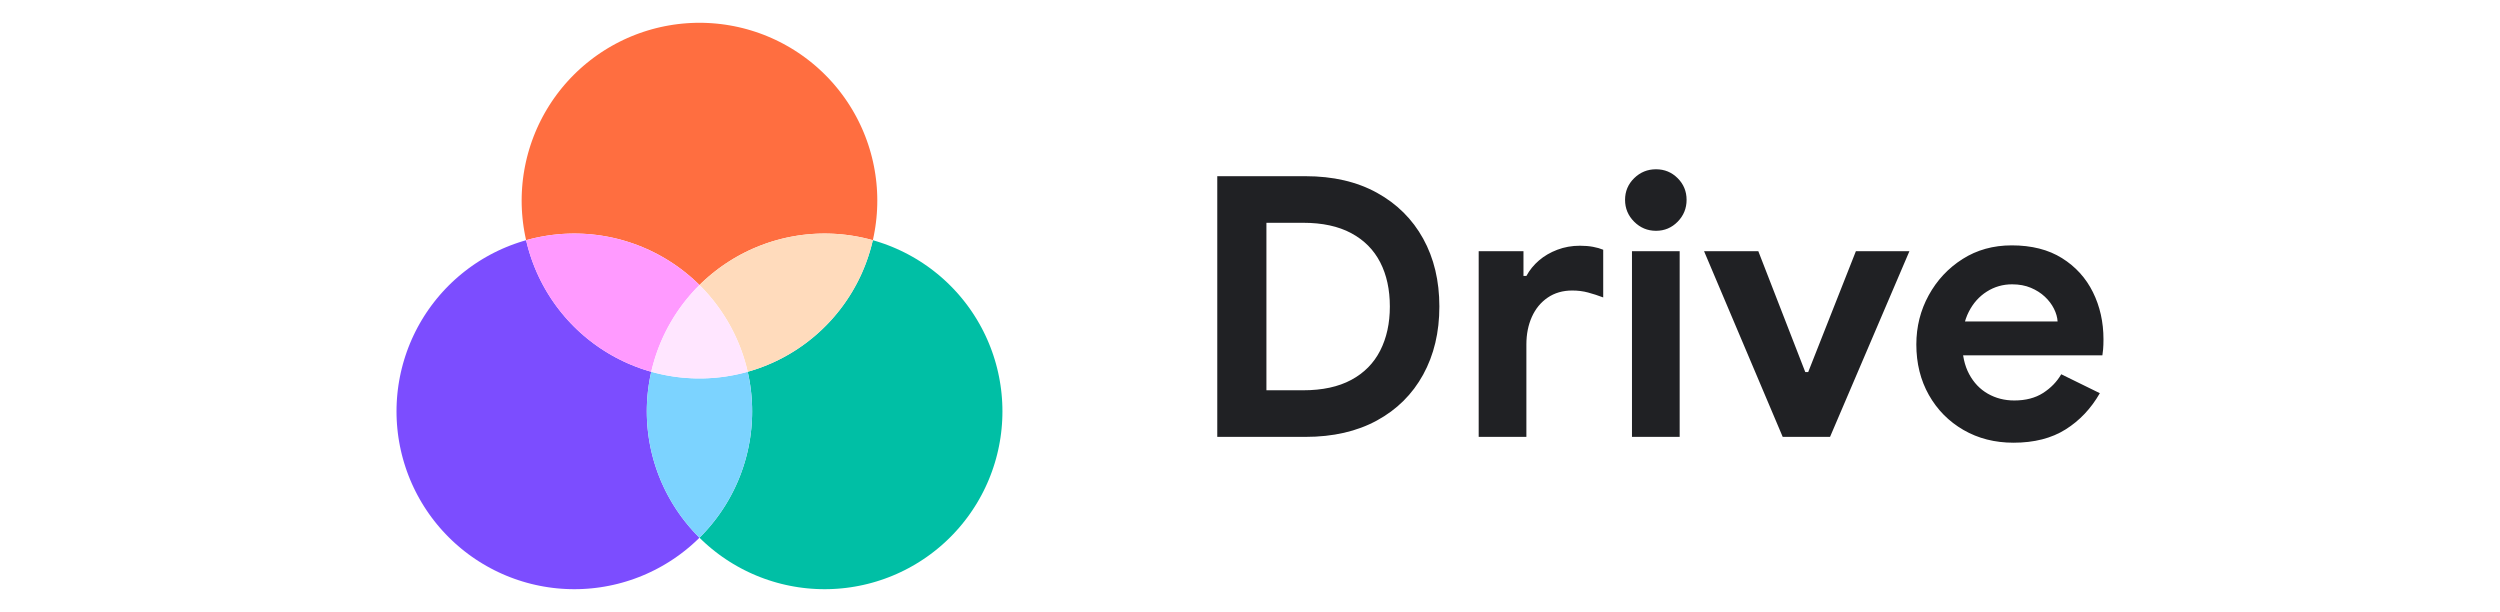
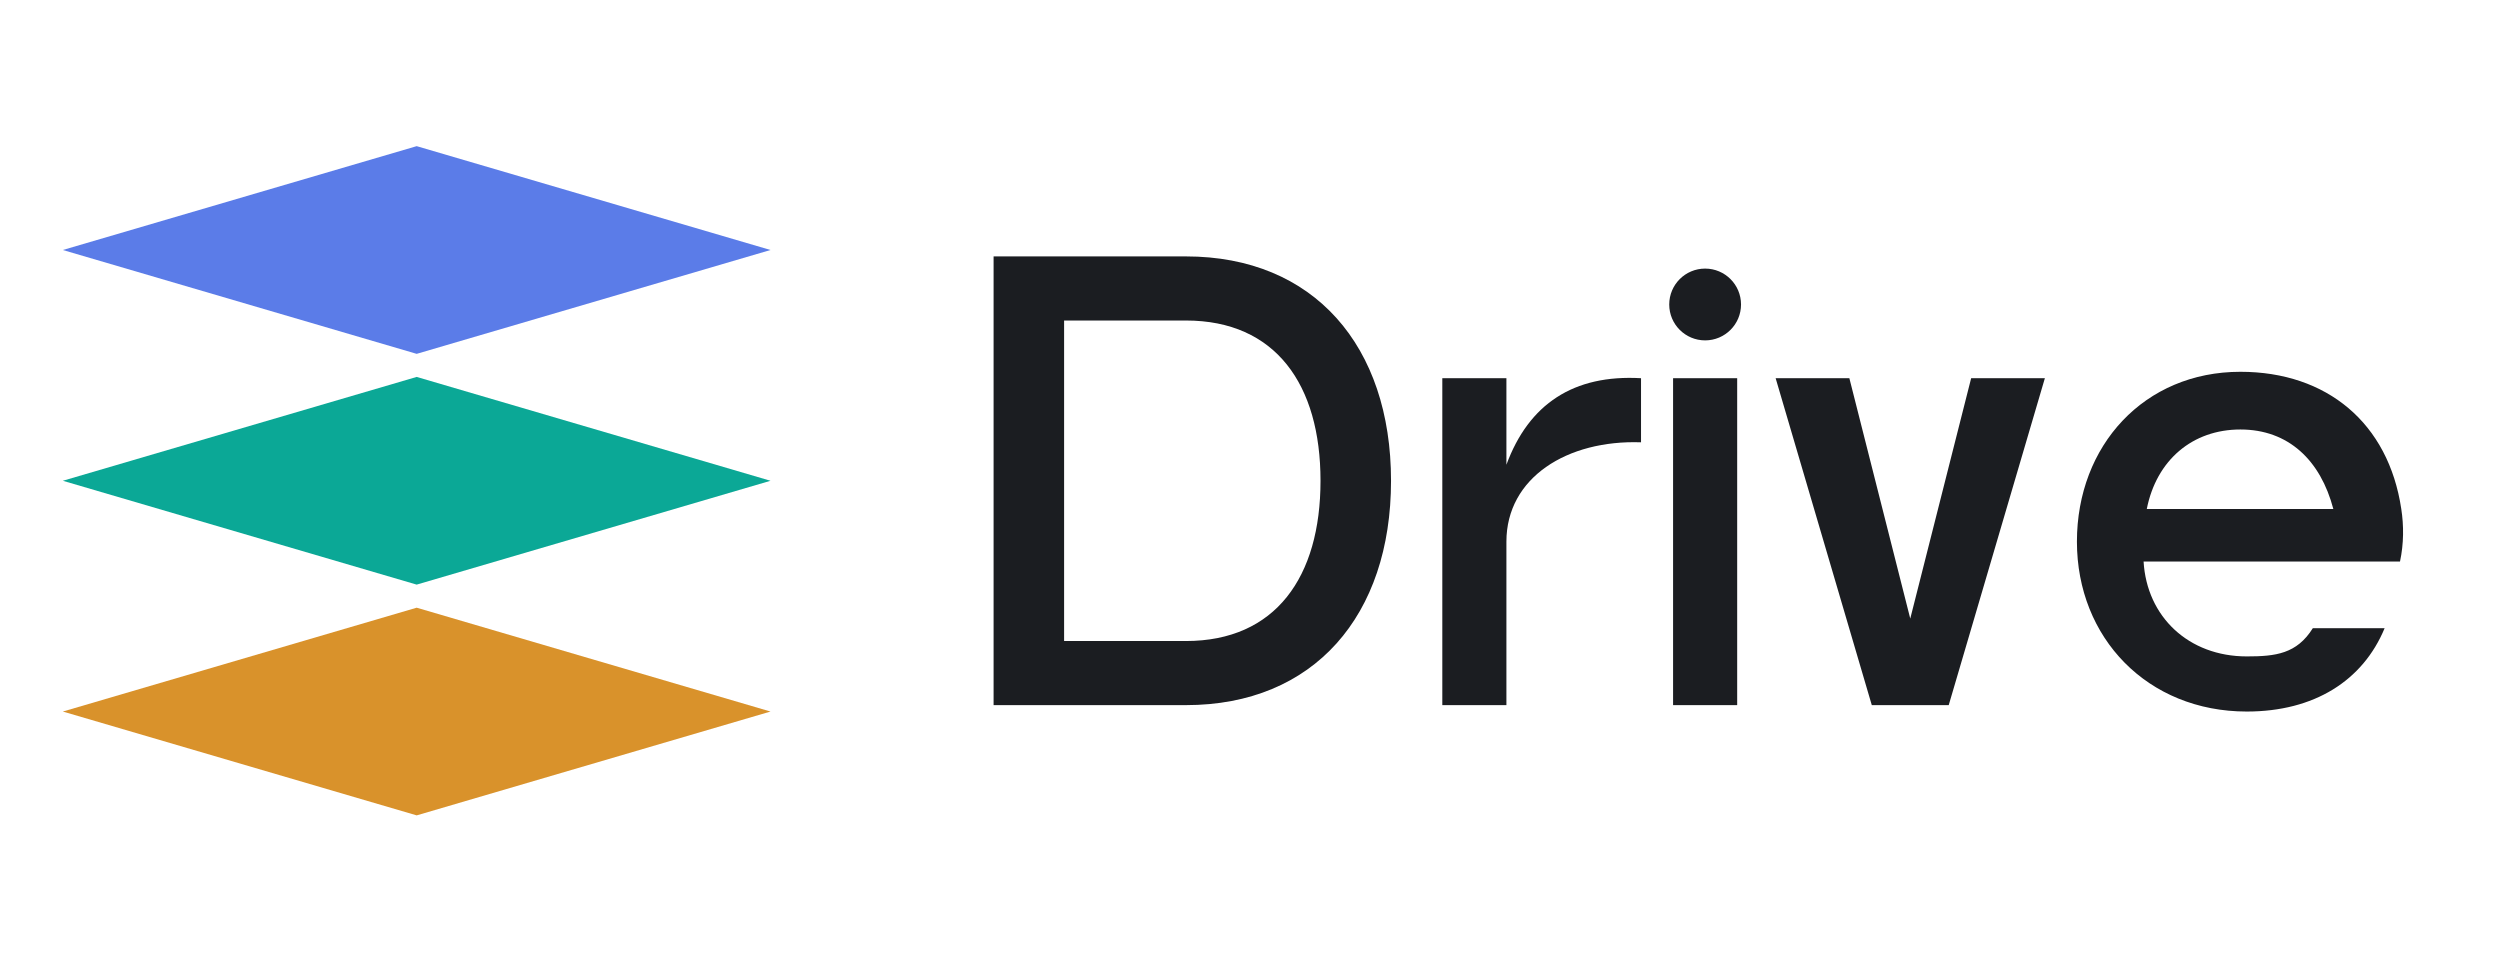
- <svg xmlns="http://www.w3.org/2000/svg" width="1536" height="376" viewBox="0 0 1536 376" fill="none" role="img" aria-label="Drive">
-   <g transform="translate(227.43 -10.28) scale(4.0465)">
-     <path fill="#FF6E40" d="M76.967 31.675 L76.927 31.014 L76.870 30.354 L76.797 29.695 L76.708 29.038 L76.602 28.384 L76.481 27.733 L76.344 27.084 L76.191 26.440 L76.022 25.799 L75.837 25.162 L75.637 24.531 L75.422 23.904 L75.191 23.283 L74.945 22.668 L74.684 22.058 L74.408 21.456 L74.117 20.860 L73.812 20.272 L73.492 19.692 L73.159 19.119 L72.811 18.555 L72.450 18.000 L72.075 17.453 L71.687 16.916 L71.285 16.389 L70.871 15.871 L70.445 15.364 L70.006 14.868 L69.555 14.382 L69.092 13.908 L68.618 13.445 L68.132 12.994 L67.636 12.555 L67.129 12.129 L66.611 11.715 L66.084 11.313 L65.547 10.925 L65.000 10.550 L64.445 10.189 L63.881 9.841 L63.308 9.508 L62.728 9.188 L62.140 8.883 L61.544 8.592 L60.942 8.316 L60.332 8.055 L59.717 7.809 L59.096 7.578 L58.469 7.363 L57.838 7.163 L57.201 6.978 L56.560 6.809 L55.916 6.656 L55.267 6.519 L54.616 6.398 L53.962 6.292 L53.305 6.203 L52.646 6.130 L51.986 6.073 L51.325 6.033 L50.663 6.008 L50.000 6.000 L49.337 6.008 L48.675 6.033 L48.014 6.073 L47.354 6.130 L46.695 6.203 L46.038 6.292 L45.384 6.398 L44.733 6.519 L44.084 6.656 L43.440 6.809 L42.799 6.978 L42.162 7.163 L41.531 7.363 L40.904 7.578 L40.283 7.809 L39.668 8.055 L39.058 8.316 L38.456 8.592 L37.860 8.883 L37.272 9.188 L36.692 9.508 L36.119 9.841 L35.555 10.189 L35.000 10.550 L34.453 10.925 L33.916 11.313 L33.389 11.715 L32.871 12.129 L32.364 12.555 L31.868 12.994 L31.382 13.445 L30.908 13.908 L30.445 14.382 L29.994 14.868 L29.555 15.364 L29.129 15.871 L28.715 16.389 L28.313 16.916 L27.925 17.453 L27.550 18.000 L27.189 18.555 L26.841 19.119 L26.508 19.692 L26.188 20.272 L25.883 20.860 L25.592 21.456 L25.316 22.058 L25.055 22.668 L24.809 23.283 L24.578 23.904 L24.363 24.531 L24.163 25.162 L23.978 25.799 L23.809 26.440 L23.656 27.084 L23.519 27.733 L23.398 28.384 L23.292 29.038 L23.203 29.695 L23.130 30.354 L23.073 31.014 L23.033 31.675 L23.008 32.337 L23.000 33.000 L23.008 33.663 L23.033 34.325 L23.073 34.986 L23.130 35.646 L23.203 36.305 L23.292 36.962 L23.398 37.616 L23.519 38.267 L23.656 38.916 L23.679 39.013 L23.799 38.978 L24.440 38.809 L25.084 38.656 L25.733 38.519 L26.384 38.398 L27.038 38.292 L27.695 38.203 L28.354 38.130 L29.014 38.073 L29.675 38.033 L30.337 38.008 L31.000 38.000 L31.663 38.008 L32.325 38.033 L32.986 38.073 L33.646 38.130 L34.305 38.203 L34.962 38.292 L35.616 38.398 L36.267 38.519 L36.916 38.656 L37.560 38.809 L38.201 38.978 L38.838 39.163 L39.469 39.363 L40.096 39.578 L40.717 39.809 L41.332 40.055 L41.942 40.316 L42.544 40.592 L43.140 40.883 L43.728 41.188 L44.308 41.508 L44.881 41.841 L45.445 42.189 L46.000 42.550 L46.547 42.925 L47.084 43.313 L47.611 43.715 L48.129 44.129 L48.636 44.555 L49.132 44.994 L49.618 45.445 L50.000 45.818 L50.382 45.445 L50.868 44.994 L51.364 44.555 L51.871 44.129 L52.389 43.715 L52.916 43.313 L53.453 42.925 L54.000 42.550 L54.555 42.189 L55.119 41.841 L55.692 41.508 L56.272 41.188 L56.860 40.883 L57.456 40.592 L58.058 40.316 L58.668 40.055 L59.283 39.809 L59.904 39.578 L60.531 39.363 L61.162 39.163 L61.799 38.978 L62.440 38.809 L63.084 38.656 L63.733 38.519 L64.384 38.398 L65.038 38.292 L65.695 38.203 L66.354 38.130 L67.014 38.073 L67.675 38.033 L68.337 38.008 L69.000 38.000 L69.663 38.008 L70.325 38.033 L70.986 38.073 L71.646 38.130 L72.305 38.203 L72.962 38.292 L73.616 38.398 L74.267 38.519 L74.916 38.656 L75.560 38.809 L76.201 38.978 L76.321 39.013 L76.344 38.916 L76.481 38.267 L76.602 37.616 L76.708 36.962 L76.797 36.305 L76.870 35.646 L76.927 34.986 L76.967 34.325 L76.992 33.663 L77.000 33.000 L76.992 32.337 Z" />
-     <path fill="#7C4DFF" d="M42.162 58.837 L41.531 58.637 L40.904 58.422 L40.283 58.191 L39.668 57.945 L39.058 57.684 L38.456 57.408 L37.860 57.117 L37.272 56.812 L36.692 56.492 L36.119 56.159 L35.555 55.811 L35.000 55.450 L34.453 55.075 L33.916 54.687 L33.389 54.285 L32.871 53.871 L32.364 53.445 L31.868 53.006 L31.382 52.555 L30.908 52.092 L30.445 51.618 L29.994 51.132 L29.555 50.636 L29.129 50.129 L28.715 49.611 L28.313 49.084 L27.925 48.547 L27.550 48.000 L27.189 47.445 L26.841 46.881 L26.508 46.308 L26.188 45.728 L25.883 45.140 L25.592 44.544 L25.316 43.942 L25.055 43.332 L24.809 42.717 L24.578 42.096 L24.363 41.469 L24.163 40.838 L23.978 40.201 L23.809 39.560 L23.679 39.013 L23.162 39.163 L22.531 39.363 L21.904 39.578 L21.283 39.809 L20.668 40.055 L20.058 40.316 L19.456 40.592 L18.860 40.883 L18.272 41.188 L17.692 41.508 L17.119 41.841 L16.555 42.189 L16.000 42.550 L15.453 42.925 L14.916 43.313 L14.389 43.715 L13.871 44.129 L13.364 44.555 L12.868 44.994 L12.382 45.445 L11.908 45.908 L11.445 46.382 L10.994 46.868 L10.555 47.364 L10.129 47.871 L9.715 48.389 L9.313 48.916 L8.925 49.453 L8.550 50.000 L8.189 50.555 L7.841 51.119 L7.508 51.692 L7.188 52.272 L6.883 52.860 L6.592 53.456 L6.316 54.058 L6.055 54.668 L5.809 55.283 L5.578 55.904 L5.363 56.531 L5.163 57.162 L4.978 57.799 L4.809 58.440 L4.656 59.084 L4.519 59.733 L4.398 60.384 L4.292 61.038 L4.203 61.695 L4.130 62.354 L4.073 63.014 L4.033 63.675 L4.008 64.337 L4.000 65.000 L4.008 65.663 L4.033 66.325 L4.073 66.986 L4.130 67.646 L4.203 68.305 L4.292 68.962 L4.398 69.616 L4.519 70.267 L4.656 70.916 L4.809 71.560 L4.978 72.201 L5.163 72.838 L5.363 73.469 L5.578 74.096 L5.809 74.717 L6.055 75.332 L6.316 75.942 L6.592 76.544 L6.883 77.140 L7.188 77.728 L7.508 78.308 L7.841 78.881 L8.189 79.445 L8.550 80.000 L8.925 80.547 L9.313 81.084 L9.715 81.611 L10.129 82.129 L10.555 82.636 L10.994 83.132 L11.445 83.618 L11.908 84.092 L12.382 84.555 L12.868 85.006 L13.364 85.445 L13.871 85.871 L14.389 86.285 L14.916 86.687 L15.453 87.075 L16.000 87.450 L16.555 87.811 L17.119 88.159 L17.692 88.492 L18.272 88.812 L18.860 89.117 L19.456 89.408 L20.058 89.684 L20.668 89.945 L21.283 90.191 L21.904 90.422 L22.531 90.637 L23.162 90.837 L23.799 91.022 L24.440 91.191 L25.084 91.344 L25.733 91.481 L26.384 91.602 L27.038 91.708 L27.695 91.797 L28.354 91.870 L29.014 91.927 L29.675 91.967 L30.337 91.992 L31.000 92.000 L31.663 91.992 L32.325 91.967 L32.986 91.927 L33.646 91.870 L34.305 91.797 L34.962 91.708 L35.616 91.602 L36.267 91.481 L36.916 91.344 L37.560 91.191 L38.201 91.022 L38.838 90.837 L39.469 90.637 L40.096 90.422 L40.717 90.191 L41.332 89.945 L41.942 89.684 L42.544 89.408 L43.140 89.117 L43.728 88.812 L44.308 88.492 L44.881 88.159 L45.445 87.811 L46.000 87.450 L46.547 87.075 L47.084 86.687 L47.611 86.285 L48.129 85.871 L48.636 85.445 L49.132 85.006 L49.618 84.555 L50.000 84.182 L49.908 84.092 L49.445 83.618 L48.994 83.132 L48.555 82.636 L48.129 82.129 L47.715 81.611 L47.313 81.084 L46.925 80.547 L46.550 80.000 L46.189 79.445 L45.841 78.881 L45.508 78.308 L45.188 77.728 L44.883 77.140 L44.592 76.544 L44.316 75.942 L44.055 75.332 L43.809 74.717 L43.578 74.096 L43.363 73.469 L43.163 72.838 L42.978 72.201 L42.809 71.560 L42.656 70.916 L42.519 70.267 L42.398 69.616 L42.292 68.962 L42.203 68.305 L42.130 67.646 L42.073 66.986 L42.033 66.325 L42.008 65.663 L42.000 65.000 L42.008 64.337 L42.033 63.675 L42.073 63.014 L42.130 62.354 L42.203 61.695 L42.292 61.038 L42.398 60.384 L42.519 59.733 L42.656 59.084 L42.679 58.987 Z" />
-     <path fill="#00BFA5" d="M95.967 63.675 L95.927 63.014 L95.870 62.354 L95.797 61.695 L95.708 61.038 L95.602 60.384 L95.481 59.733 L95.344 59.084 L95.191 58.440 L95.022 57.799 L94.837 57.162 L94.637 56.531 L94.422 55.904 L94.191 55.283 L93.945 54.668 L93.684 54.058 L93.408 53.456 L93.117 52.860 L92.812 52.272 L92.492 51.692 L92.159 51.119 L91.811 50.555 L91.450 50.000 L91.075 49.453 L90.687 48.916 L90.285 48.389 L89.871 47.871 L89.445 47.364 L89.006 46.868 L88.555 46.382 L88.092 45.908 L87.618 45.445 L87.132 44.994 L86.636 44.555 L86.129 44.129 L85.611 43.715 L85.084 43.313 L84.547 42.925 L84.000 42.550 L83.445 42.189 L82.881 41.841 L82.308 41.508 L81.728 41.188 L81.140 40.883 L80.544 40.592 L79.942 40.316 L79.332 40.055 L78.717 39.809 L78.096 39.578 L77.469 39.363 L76.838 39.163 L76.321 39.013 L76.191 39.560 L76.022 40.201 L75.837 40.838 L75.637 41.469 L75.422 42.096 L75.191 42.717 L74.945 43.332 L74.684 43.942 L74.408 44.544 L74.117 45.140 L73.812 45.728 L73.492 46.308 L73.159 46.881 L72.811 47.445 L72.450 48.000 L72.075 48.547 L71.687 49.084 L71.285 49.611 L70.871 50.129 L70.445 50.636 L70.006 51.132 L69.555 51.618 L69.092 52.092 L68.618 52.555 L68.132 53.006 L67.636 53.445 L67.129 53.871 L66.611 54.285 L66.084 54.687 L65.547 55.075 L65.000 55.450 L64.445 55.811 L63.881 56.159 L63.308 56.492 L62.728 56.812 L62.140 57.117 L61.544 57.408 L60.942 57.684 L60.332 57.945 L59.717 58.191 L59.096 58.422 L58.469 58.637 L57.838 58.837 L57.321 58.987 L57.344 59.084 L57.481 59.733 L57.602 60.384 L57.708 61.038 L57.797 61.695 L57.870 62.354 L57.927 63.014 L57.967 63.675 L57.992 64.337 L58.000 65.000 L57.992 65.663 L57.967 66.325 L57.927 66.986 L57.870 67.646 L57.797 68.305 L57.708 68.962 L57.602 69.616 L57.481 70.267 L57.344 70.916 L57.191 71.560 L57.022 72.201 L56.837 72.838 L56.637 73.469 L56.422 74.096 L56.191 74.717 L55.945 75.332 L55.684 75.942 L55.408 76.544 L55.117 77.140 L54.812 77.728 L54.492 78.308 L54.159 78.881 L53.811 79.445 L53.450 80.000 L53.075 80.547 L52.687 81.084 L52.285 81.611 L51.871 82.129 L51.445 82.636 L51.006 83.132 L50.555 83.618 L50.092 84.092 L50.000 84.182 L50.382 84.555 L50.868 85.006 L51.364 85.445 L51.871 85.871 L52.389 86.285 L52.916 86.687 L53.453 87.075 L54.000 87.450 L54.555 87.811 L55.119 88.159 L55.692 88.492 L56.272 88.812 L56.860 89.117 L57.456 89.408 L58.058 89.684 L58.668 89.945 L59.283 90.191 L59.904 90.422 L60.531 90.637 L61.162 90.837 L61.799 91.022 L62.440 91.191 L63.084 91.344 L63.733 91.481 L64.384 91.602 L65.038 91.708 L65.695 91.797 L66.354 91.870 L67.014 91.927 L67.675 91.967 L68.337 91.992 L69.000 92.000 L69.663 91.992 L70.325 91.967 L70.986 91.927 L71.646 91.870 L72.305 91.797 L72.962 91.708 L73.616 91.602 L74.267 91.481 L74.916 91.344 L75.560 91.191 L76.201 91.022 L76.838 90.837 L77.469 90.637 L78.096 90.422 L78.717 90.191 L79.332 89.945 L79.942 89.684 L80.544 89.408 L81.140 89.117 L81.728 88.812 L82.308 88.492 L82.881 88.159 L83.445 87.811 L84.000 87.450 L84.547 87.075 L85.084 86.687 L85.611 86.285 L86.129 85.871 L86.636 85.445 L87.132 85.006 L87.618 84.555 L88.092 84.092 L88.555 83.618 L89.006 83.132 L89.445 82.636 L89.871 82.129 L90.285 81.611 L90.687 81.084 L91.075 80.547 L91.450 80.000 L91.811 79.445 L92.159 78.881 L92.492 78.308 L92.812 77.728 L93.117 77.140 L93.408 76.544 L93.684 75.942 L93.945 75.332 L94.191 74.717 L94.422 74.096 L94.637 73.469 L94.837 72.838 L95.022 72.201 L95.191 71.560 L95.344 70.916 L95.481 70.267 L95.602 69.616 L95.708 68.962 L95.797 68.305 L95.870 67.646 L95.927 66.986 L95.967 66.325 L95.992 65.663 L96.000 65.000 L95.992 64.337 Z" />
-     <path fill="#FF9AFF" d="M23.978 40.201 L24.163 40.838 L24.363 41.469 L24.578 42.096 L24.809 42.717 L25.055 43.332 L25.316 43.942 L25.592 44.544 L25.883 45.140 L26.188 45.728 L26.508 46.308 L26.841 46.881 L27.189 47.445 L27.550 48.000 L27.925 48.547 L28.313 49.084 L28.715 49.611 L29.129 50.129 L29.555 50.636 L29.994 51.132 L30.445 51.618 L30.908 52.092 L31.382 52.555 L31.868 53.006 L32.364 53.445 L32.871 53.871 L33.389 54.285 L33.916 54.687 L34.453 55.075 L35.000 55.450 L35.555 55.811 L36.119 56.159 L36.692 56.492 L37.272 56.812 L37.860 57.117 L38.456 57.408 L39.058 57.684 L39.668 57.945 L40.283 58.191 L40.904 58.422 L41.531 58.637 L42.162 58.837 L42.679 58.987 L42.809 58.440 L42.978 57.799 L43.163 57.162 L43.363 56.531 L43.578 55.904 L43.809 55.283 L44.055 54.668 L44.316 54.058 L44.592 53.456 L44.883 52.860 L45.188 52.272 L45.508 51.692 L45.841 51.119 L46.189 50.555 L46.550 50.000 L46.925 49.453 L47.313 48.916 L47.715 48.389 L48.129 47.871 L48.555 47.364 L48.994 46.868 L49.445 46.382 L49.908 45.908 L50.000 45.818 L49.618 45.445 L49.132 44.994 L48.636 44.555 L48.129 44.129 L47.611 43.715 L47.084 43.313 L46.547 42.925 L46.000 42.550 L45.445 42.189 L44.881 41.841 L44.308 41.508 L43.728 41.188 L43.140 40.883 L42.544 40.592 L41.942 40.316 L41.332 40.055 L40.717 39.809 L40.096 39.578 L39.469 39.363 L38.838 39.163 L38.201 38.978 L37.560 38.809 L36.916 38.656 L36.267 38.519 L35.616 38.398 L34.962 38.292 L34.305 38.203 L33.646 38.130 L32.986 38.073 L32.325 38.033 L31.663 38.008 L31.000 38.000 L30.337 38.008 L29.675 38.033 L29.014 38.073 L28.354 38.130 L27.695 38.203 L27.038 38.292 L26.384 38.398 L25.733 38.519 L25.084 38.656 L24.440 38.809 L23.799 38.978 L23.679 39.013 L23.809 39.560 Z" />
-     <path fill="#FFDBBC" d="M57.838 58.837 L58.469 58.637 L59.096 58.422 L59.717 58.191 L60.332 57.945 L60.942 57.684 L61.544 57.408 L62.140 57.117 L62.728 56.812 L63.308 56.492 L63.881 56.159 L64.445 55.811 L65.000 55.450 L65.547 55.075 L66.084 54.687 L66.611 54.285 L67.129 53.871 L67.636 53.445 L68.132 53.006 L68.618 52.555 L69.092 52.092 L69.555 51.618 L70.006 51.132 L70.445 50.636 L70.871 50.129 L71.285 49.611 L71.687 49.084 L72.075 48.547 L72.450 48.000 L72.811 47.445 L73.159 46.881 L73.492 46.308 L73.812 45.728 L74.117 45.140 L74.408 44.544 L74.684 43.942 L74.945 43.332 L75.191 42.717 L75.422 42.096 L75.637 41.469 L75.837 40.838 L76.022 40.201 L76.191 39.560 L76.321 39.013 L76.201 38.978 L75.560 38.809 L74.916 38.656 L74.267 38.519 L73.616 38.398 L72.962 38.292 L72.305 38.203 L71.646 38.130 L70.986 38.073 L70.325 38.033 L69.663 38.008 L69.000 38.000 L68.337 38.008 L67.675 38.033 L67.014 38.073 L66.354 38.130 L65.695 38.203 L65.038 38.292 L64.384 38.398 L63.733 38.519 L63.084 38.656 L62.440 38.809 L61.799 38.978 L61.162 39.163 L60.531 39.363 L59.904 39.578 L59.283 39.809 L58.668 40.055 L58.058 40.316 L57.456 40.592 L56.860 40.883 L56.272 41.188 L55.692 41.508 L55.119 41.841 L54.555 42.189 L54.000 42.550 L53.453 42.925 L52.916 43.313 L52.389 43.715 L51.871 44.129 L51.364 44.555 L50.868 44.994 L50.382 45.445 L50.000 45.818 L50.092 45.908 L50.555 46.382 L51.006 46.868 L51.445 47.364 L51.871 47.871 L52.285 48.389 L52.687 48.916 L53.075 49.453 L53.450 50.000 L53.811 50.555 L54.159 51.119 L54.492 51.692 L54.812 52.272 L55.117 52.860 L55.408 53.456 L55.684 54.058 L55.945 54.668 L56.191 55.283 L56.422 55.904 L56.637 56.531 L56.837 57.162 L57.022 57.799 L57.191 58.440 L57.321 58.987 Z" />
-     <path fill="#7CD3FF" d="M57.967 63.675 L57.927 63.014 L57.870 62.354 L57.797 61.695 L57.708 61.038 L57.602 60.384 L57.481 59.733 L57.344 59.084 L57.321 58.987 L57.201 59.022 L56.560 59.191 L55.916 59.344 L55.267 59.481 L54.616 59.602 L53.962 59.708 L53.305 59.797 L52.646 59.870 L51.986 59.927 L51.325 59.967 L50.663 59.992 L50.000 60.000 L49.337 59.992 L48.675 59.967 L48.014 59.927 L47.354 59.870 L46.695 59.797 L46.038 59.708 L45.384 59.602 L44.733 59.481 L44.084 59.344 L43.440 59.191 L42.799 59.022 L42.679 58.987 L42.656 59.084 L42.519 59.733 L42.398 60.384 L42.292 61.038 L42.203 61.695 L42.130 62.354 L42.073 63.014 L42.033 63.675 L42.008 64.337 L42.000 65.000 L42.008 65.663 L42.033 66.325 L42.073 66.986 L42.130 67.646 L42.203 68.305 L42.292 68.962 L42.398 69.616 L42.519 70.267 L42.656 70.916 L42.809 71.560 L42.978 72.201 L43.163 72.838 L43.363 73.469 L43.578 74.096 L43.809 74.717 L44.055 75.332 L44.316 75.942 L44.592 76.544 L44.883 77.140 L45.188 77.728 L45.508 78.308 L45.841 78.881 L46.189 79.445 L46.550 80.000 L46.925 80.547 L47.313 81.084 L47.715 81.611 L48.129 82.129 L48.555 82.636 L48.994 83.132 L49.445 83.618 L49.908 84.092 L50.000 84.182 L50.092 84.092 L50.555 83.618 L51.006 83.132 L51.445 82.636 L51.871 82.129 L52.285 81.611 L52.687 81.084 L53.075 80.547 L53.450 80.000 L53.811 79.445 L54.159 78.881 L54.492 78.308 L54.812 77.728 L55.117 77.140 L55.408 76.544 L55.684 75.942 L55.945 75.332 L56.191 74.717 L56.422 74.096 L56.637 73.469 L56.837 72.838 L57.022 72.201 L57.191 71.560 L57.344 70.916 L57.481 70.267 L57.602 69.616 L57.708 68.962 L57.797 68.305 L57.870 67.646 L57.927 66.986 L57.967 66.325 L57.992 65.663 L58.000 65.000 L57.992 64.337 Z" />
-     <path fill="#FFE6FF" d="M42.799 59.022 L43.440 59.191 L44.084 59.344 L44.733 59.481 L45.384 59.602 L46.038 59.708 L46.695 59.797 L47.354 59.870 L48.014 59.927 L48.675 59.967 L49.337 59.992 L50.000 60.000 L50.663 59.992 L51.325 59.967 L51.986 59.927 L52.646 59.870 L53.305 59.797 L53.962 59.708 L54.616 59.602 L55.267 59.481 L55.916 59.344 L56.560 59.191 L57.201 59.022 L57.321 58.987 L57.191 58.440 L57.022 57.799 L56.837 57.162 L56.637 56.531 L56.422 55.904 L56.191 55.283 L55.945 54.668 L55.684 54.058 L55.408 53.456 L55.117 52.860 L54.812 52.272 L54.492 51.692 L54.159 51.119 L53.811 50.555 L53.450 50.000 L53.075 49.453 L52.687 48.916 L52.285 48.389 L51.871 47.871 L51.445 47.364 L51.006 46.868 L50.555 46.382 L50.092 45.908 L50.000 45.818 L49.908 45.908 L49.445 46.382 L48.994 46.868 L48.555 47.364 L48.129 47.871 L47.715 48.389 L47.313 48.916 L46.925 49.453 L46.550 50.000 L46.189 50.555 L45.841 51.119 L45.508 51.692 L45.188 52.272 L44.883 52.860 L44.592 53.456 L44.316 54.058 L44.055 54.668 L43.809 55.283 L43.578 55.904 L43.363 56.531 L43.163 57.162 L42.978 57.799 L42.809 58.440 L42.679 58.987 Z" />
+ <svg xmlns="http://www.w3.org/2000/svg" viewBox="0 0 156 60" width="156" height="60">
+   <g transform="translate(2 6) scale(0.48)">
+     <polygon points="50,6.5 96,20 50,33.5 4,20" fill="#5B7CE8" />
+     <polygon points="50,36.5 96,50 50,63.5 4,50" fill="#0BA896" />
+     <polygon points="50,66.5 96,80 50,93.5 4,80" fill="#D9922B" />
  </g>
-   <path transform="translate(729.77 268.42) scale(0.2237)" fill="#202124" d="M81 0V-716H323Q437 -716 519.5 -670.5Q602 -625 646.5 -544.5Q691 -464 691 -358Q691 -252 646.5 -171.0Q602 -90 519.5 -45.0Q437 0 323 0ZM216 -128H317Q396 -128 449.0 -156.5Q502 -185 528.5 -237.0Q555 -289 555 -358Q555 -428 528.5 -479.5Q502 -531 449.0 -559.5Q396 -588 317 -588H216ZM799 0V-510H922V-442H930Q943 -466 964.5 -484.5Q986 -503 1015.0 -514.0Q1044 -525 1077 -525Q1097 -525 1113.0 -522.0Q1129 -519 1141 -514V-383Q1120 -391 1099.5 -396.5Q1079 -402 1056 -402Q1017 -402 988.5 -382.5Q960 -363 945.0 -329.5Q930 -296 930 -254V0ZM1220 0V-510H1351V0ZM1286 -566Q1251 -566 1226.0 -591.0Q1201 -616 1201 -651Q1201 -686 1226.0 -710.5Q1251 -735 1286 -735Q1321 -735 1345.5 -710.5Q1370 -686 1370 -651Q1370 -616 1345.5 -591.0Q1321 -566 1286 -566ZM1634 0 1418 -510H1567L1696 -178H1704L1835 -510H1982L1764 0ZM2268 16Q2191 16 2130.5 -19.0Q2070 -54 2035.5 -115.0Q2001 -176 2001 -254Q2001 -327 2035.0 -389.0Q2069 -451 2128.0 -488.5Q2187 -526 2263 -526Q2345 -526 2401.0 -491.0Q2457 -456 2486.0 -397.5Q2515 -339 2515 -268Q2515 -252 2514.0 -240.5Q2513 -229 2512 -224H2074V-317H2389Q2388 -334 2379.0 -352.0Q2370 -370 2354.0 -385.0Q2338 -400 2315.5 -409.5Q2293 -419 2264 -419Q2226 -419 2194.5 -399.0Q2163 -379 2145.0 -343.5Q2127 -308 2127 -259Q2127 -208 2146.0 -172.5Q2165 -137 2197.5 -118.5Q2230 -100 2270 -100Q2317 -100 2349.0 -120.5Q2381 -141 2399 -172L2505 -120Q2469 -57 2411.0 -20.5Q2353 16 2268 16Z" />
+   <g fill="#1B1D21" fill-rule="evenodd" transform="translate(62 16) scale(0.4)">
+     <g transform="translate(0 0)">
+       <path d="M0,0 H30 C50,0 62,14 62,35 C62,56 50,70 30,70 H0 Z M11,10 V60 H30 C44,60 51,50 51,35 C51,20 44,10 30,10 Z" />
+     </g>
+     <g transform="translate(70 0)">
+       <path d="M0,19 H10 V32.5 C13.5,23 20.5,18.4 31,19 V29 C19.5,28.6 10,34.5 10,44.5 V70 H0 Z" />
+     </g>
+     <g transform="translate(106 0)">
+       <path d="M0,19 H10 V70 H0 Z" />
+       <circle cx="5" cy="7.5" r="5.6" />
+     </g>
+     <g transform="translate(122 0)">
+       <path d="M0,19 H11.5 L21,56.5 L30.5,19 H42 L27,70 H15 Z" />
+     </g>
+     <g transform="translate(169 0)">
+       <path d="M25.5,18 C10.5,18 0,29.5 0,44.5 C0,59.5 11,71 26.5,71 C37,71 44.6,66.2 48,58 H36.8 C34.3,62 31,62.4 26.5,62.4 C17.4,62.4 10.9,56.2 10.4,47.6 H50.4 C51,44.8 51,42 50.6,39.4 C48.6,26 39,18 25.5,18 Z M10.9,39.4 H40 C38,31.8 33,27 25.5,27 C18,27 12.4,31.8 10.9,39.4 Z" />
+     </g>
+   </g>
</svg>
